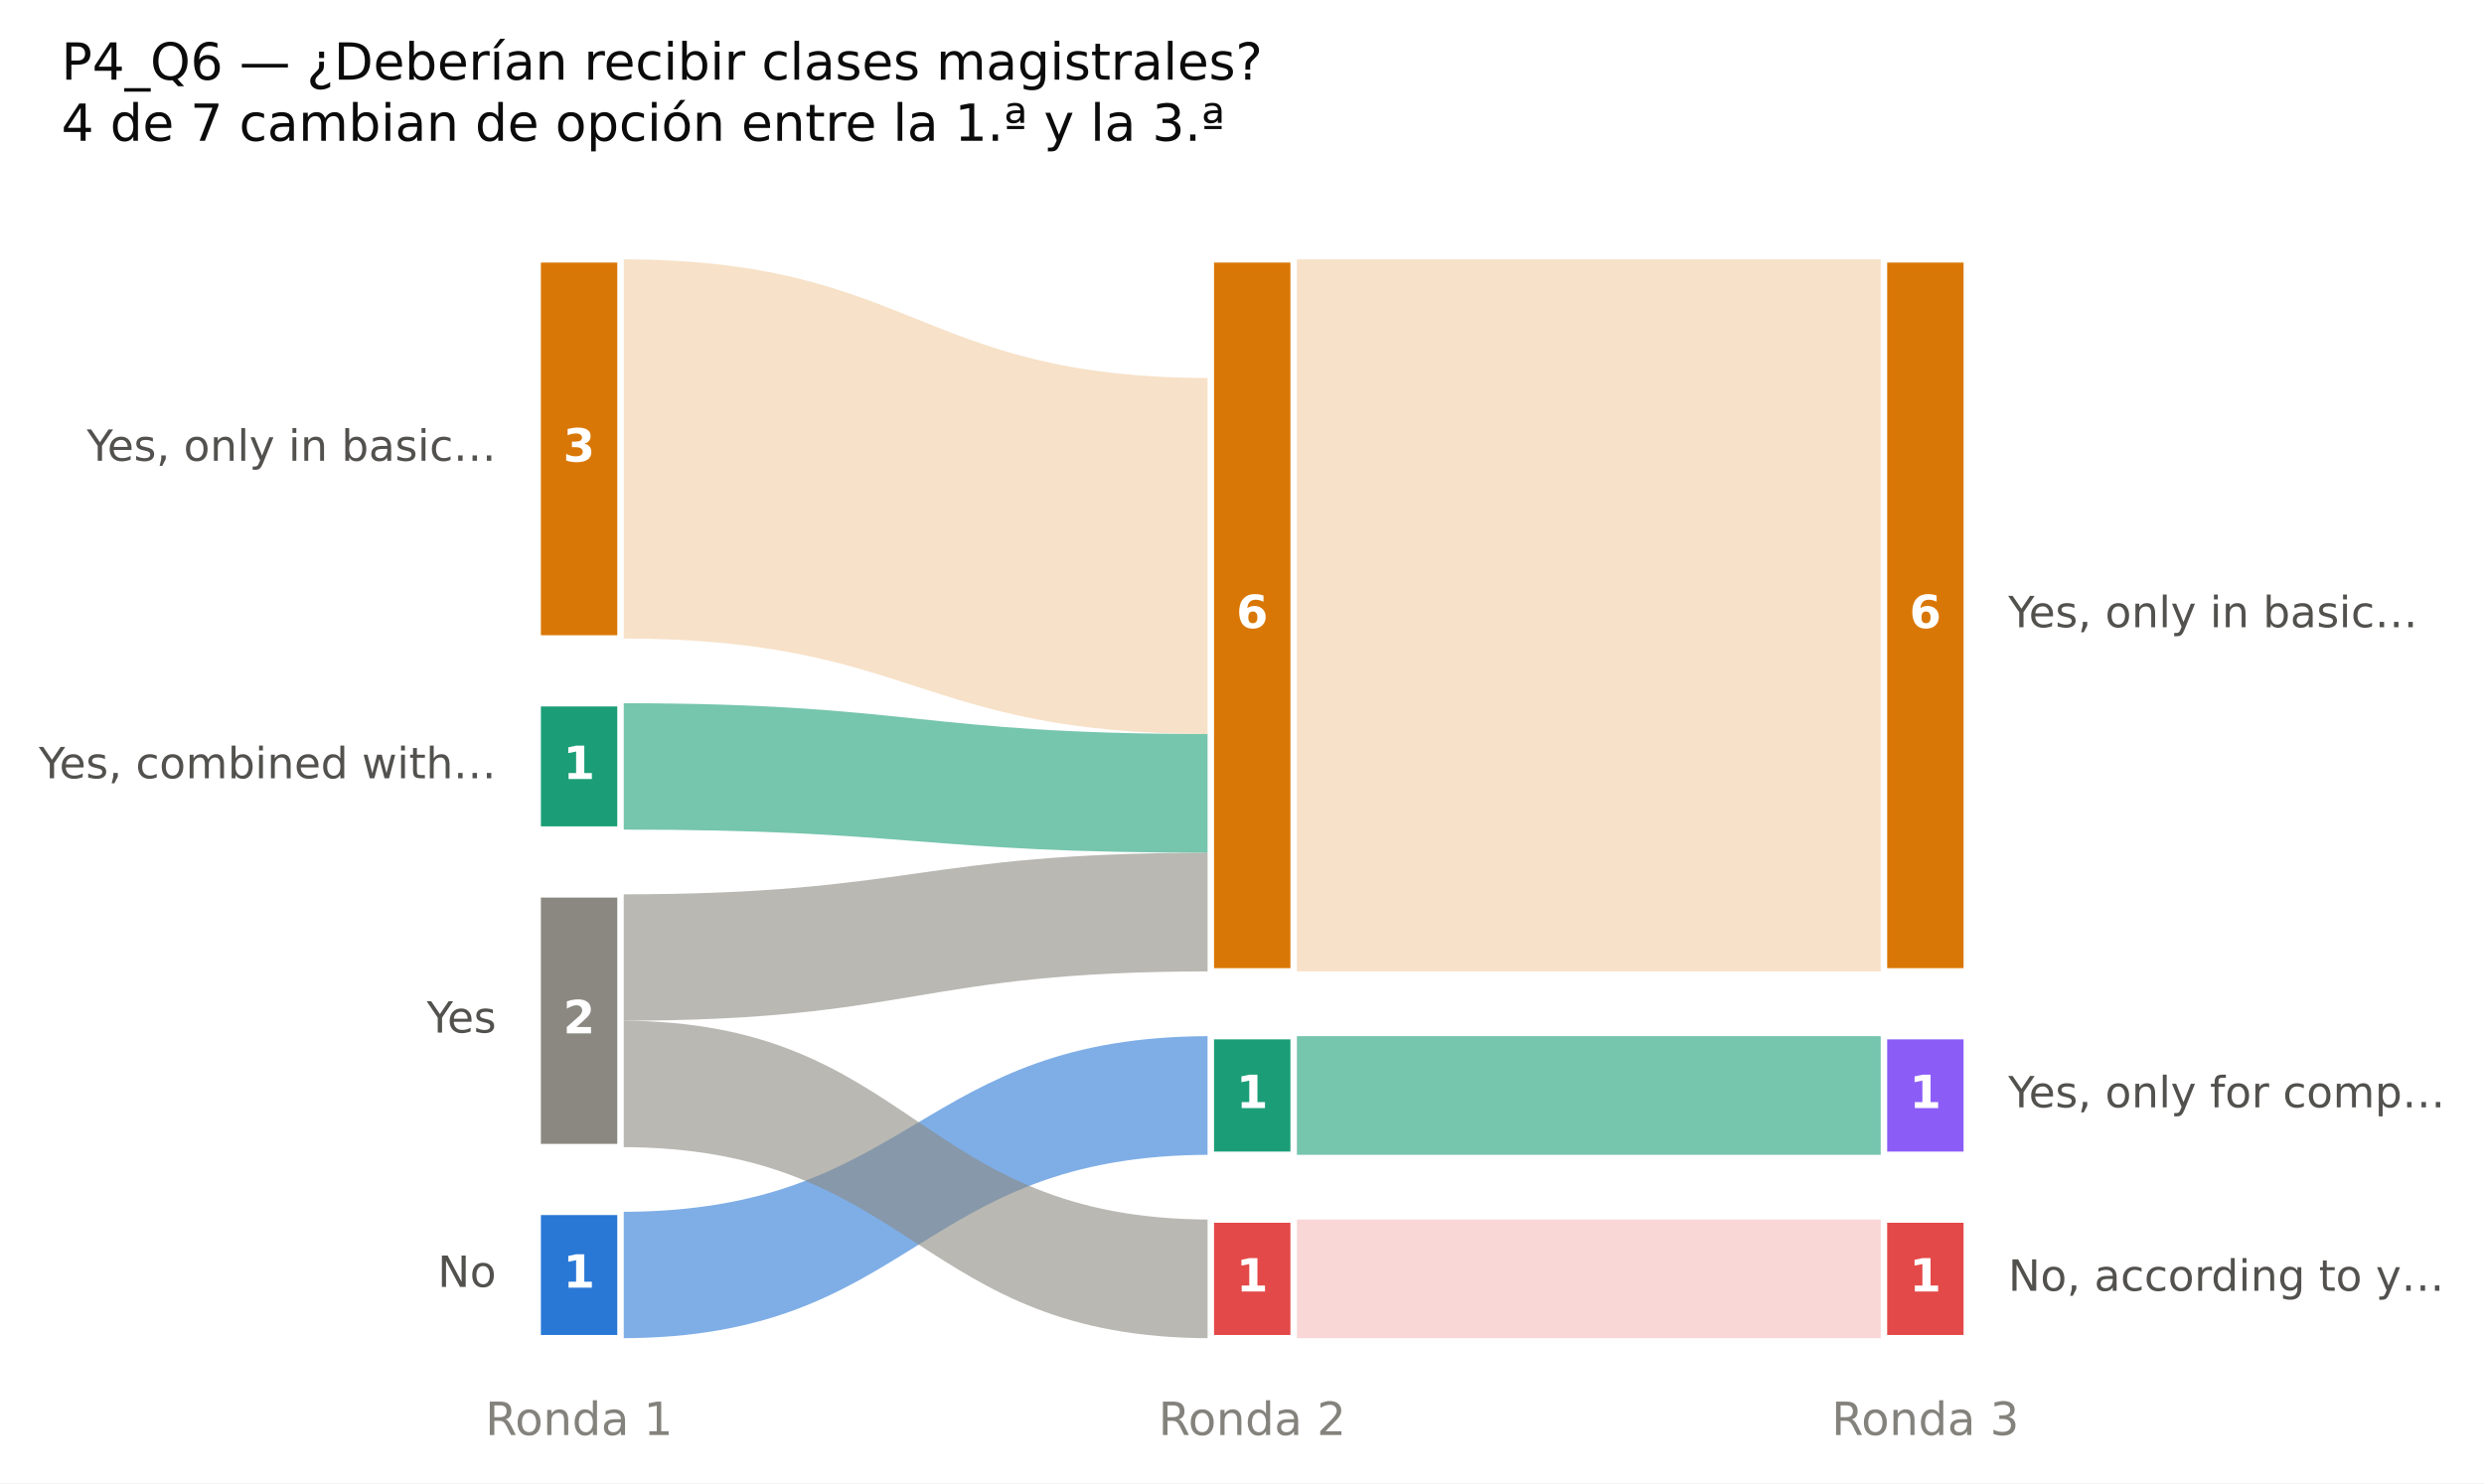
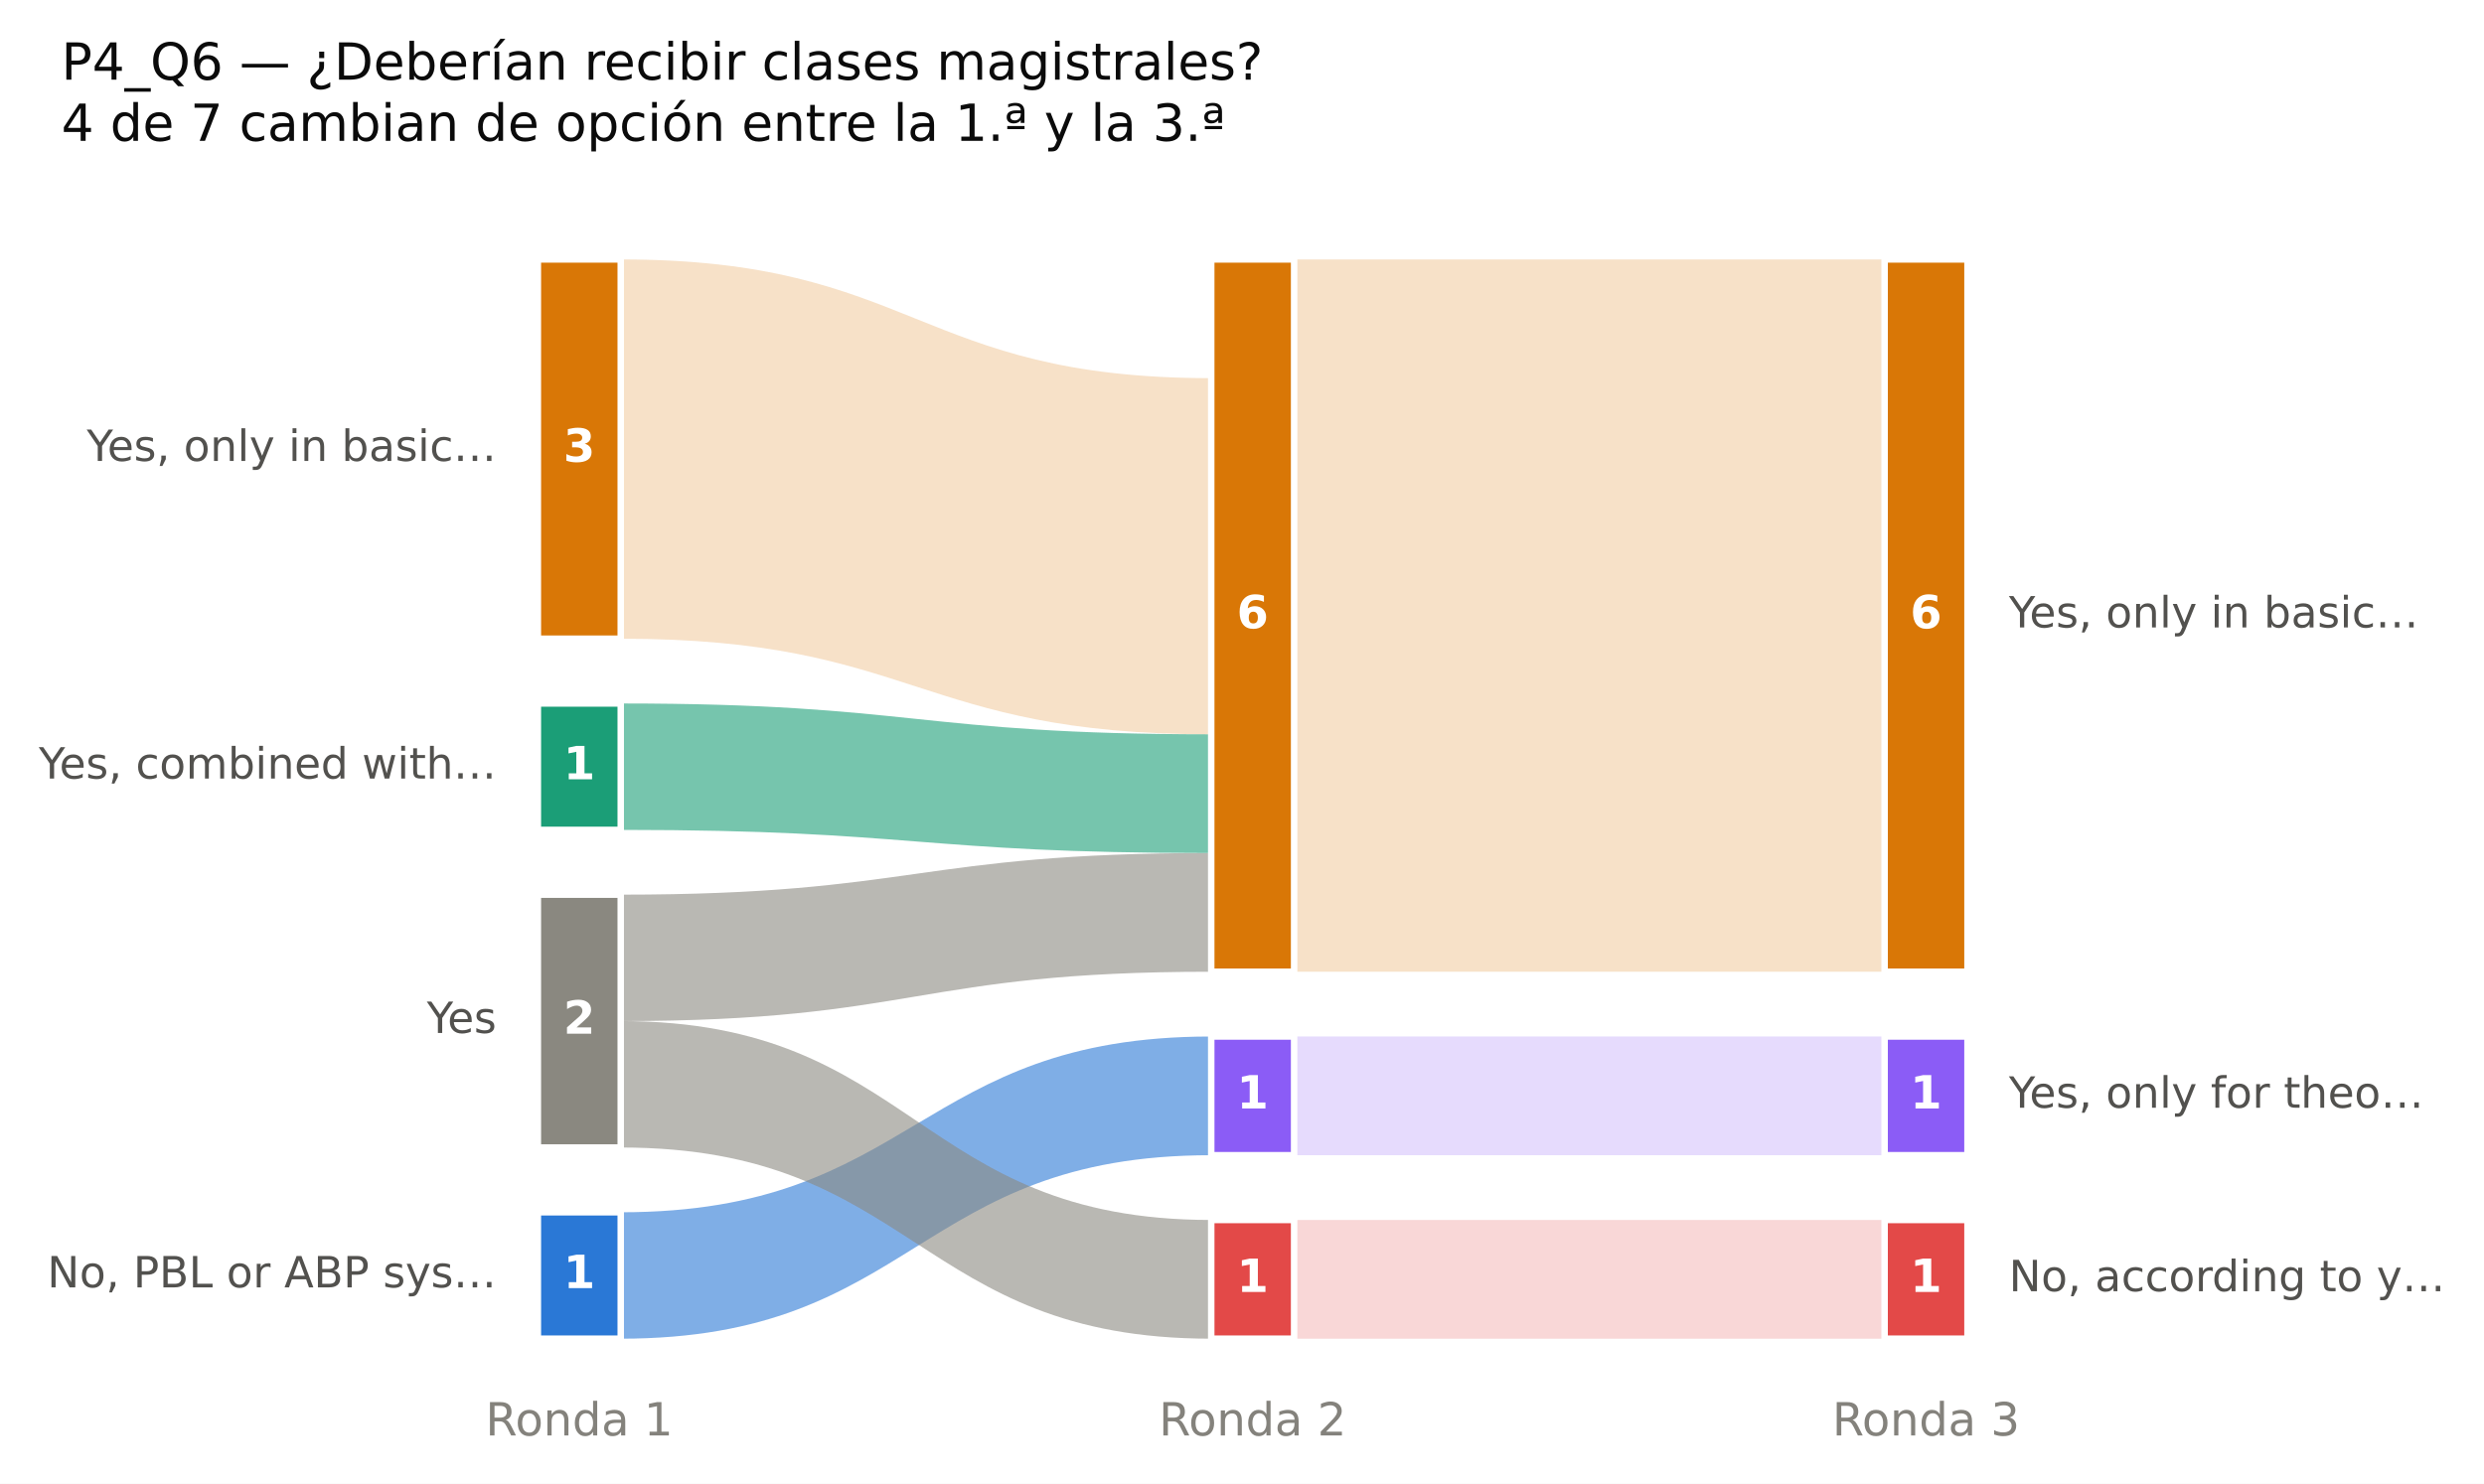
- <svg xmlns="http://www.w3.org/2000/svg" width="461.387pt" height="275.583pt" viewBox="0 0 461.387 275.583" version="1.1">
+ <svg xmlns="http://www.w3.org/2000/svg" width="461.223pt" height="275.583pt" viewBox="0 0 461.223 275.583" version="1.1">
  <defs>
    <style type="text/css">*{stroke-linejoin: round; stroke-linecap: butt}</style>
  </defs>
  <g id="figure_1">
    <g id="patch_1">
-       <path d="M 0 275.583  L 461.387 275.583  L 461.387 0  L 0 0  z " style="fill: #ffffff" />
+       <path d="M 0 275.583  L 461.223 275.583  L 461.223 0  L 0 0  z " style="fill: #ffffff" />
    </g>
    <g id="axes_1">
      <g id="patch_2">
        <path d="M 11.384 256.657  L 453.802 256.657  L 453.802 36.157  L 11.384 36.157  z " style="fill: #ffffff" />
      </g>
      <g id="patch_3">
-         <path d="M 115.256 248.638  C 170.078 248.638 170.078 214.561 224.899 214.561  L 224.899 192.511  C 170.078 192.511 170.078 225.157 115.256 225.157  z " clip-path="url(#pf0a5638802)" style="fill: #2a78d6; opacity: 0.6" />
+         <path d="M 115.256 248.638  C 170.078 248.638 170.078 214.561 224.899 214.561  L 224.899 192.511  C 170.078 192.511 170.078 225.157 115.256 225.157  z " clip-path="url(#p070fa16de4)" style="fill: #2a78d6; opacity: 0.6" />
      </g>
      <g id="patch_4">
-         <path d="M 115.256 213.129  C 170.078 213.129 170.078 248.638 224.899 248.638  L 224.899 226.588  C 170.078 226.588 170.078 189.648 115.256 189.648  z " clip-path="url(#pf0a5638802)" style="fill: #8a8880; opacity: 0.6" />
+         <path d="M 115.256 213.129  C 170.078 213.129 170.078 248.638 224.899 248.638  L 224.899 226.588  C 170.078 226.588 170.078 189.648 115.256 189.648  z " clip-path="url(#p070fa16de4)" style="fill: #8a8880; opacity: 0.6" />
      </g>
      <g id="patch_5">
-         <path d="M 115.256 189.648  C 170.078 189.648 170.078 180.484 224.899 180.484  L 224.899 158.434  C 170.078 158.434 170.078 166.166 115.256 166.166  z " clip-path="url(#pf0a5638802)" style="fill: #8a8880; opacity: 0.6" />
+         <path d="M 115.256 189.648  C 170.078 189.648 170.078 180.484 224.899 180.484  L 224.899 158.434  C 170.078 158.434 170.078 166.166 115.256 166.166  z " clip-path="url(#p070fa16de4)" style="fill: #8a8880; opacity: 0.6" />
      </g>
      <g id="patch_6">
-         <path d="M 115.256 154.138  C 170.078 154.138 170.078 158.434 224.899 158.434  L 224.899 136.384  C 170.078 136.384 170.078 130.657 115.256 130.657  z " clip-path="url(#pf0a5638802)" style="fill: #1b9e77; opacity: 0.6" />
+         <path d="M 115.256 154.138  C 170.078 154.138 170.078 158.434 224.899 158.434  L 224.899 136.384  C 170.078 136.384 170.078 130.657 115.256 130.657  z " clip-path="url(#p070fa16de4)" style="fill: #1b9e77; opacity: 0.6" />
      </g>
      <g id="patch_7">
-         <path d="M 115.256 118.629  C 170.078 118.629 170.078 136.384 224.899 136.384  L 224.899 70.234  C 170.078 70.234 170.078 48.184 115.256 48.184  z " clip-path="url(#pf0a5638802)" style="fill: #d97706; opacity: 0.22" />
+         <path d="M 115.256 118.629  C 170.078 118.629 170.078 136.384 224.899 136.384  L 224.899 70.234  C 170.078 70.234 170.078 48.184 115.256 48.184  z " clip-path="url(#p070fa16de4)" style="fill: #d97706; opacity: 0.22" />
      </g>
      <g id="patch_8">
-         <path d="M 240.288 248.638  C 295.109 248.638 295.109 248.638 349.93 248.638  L 349.93 226.588  C 295.109 226.588 295.109 226.588 240.288 226.588  z " clip-path="url(#pf0a5638802)" style="fill: #e34948; opacity: 0.22" />
+         <path d="M 240.288 248.638  C 295.109 248.638 295.109 248.638 349.93 248.638  L 349.93 226.588  C 295.109 226.588 295.109 226.588 240.288 226.588  z " clip-path="url(#p070fa16de4)" style="fill: #e34948; opacity: 0.22" />
      </g>
      <g id="patch_9">
-         <path d="M 240.288 214.561  C 295.109 214.561 295.109 214.561 349.93 214.561  L 349.93 192.511  C 295.109 192.511 295.109 192.511 240.288 192.511  z " clip-path="url(#pf0a5638802)" style="fill: #1b9e77; opacity: 0.6" />
+         <path d="M 240.288 214.561  C 295.109 214.561 295.109 214.561 349.93 214.561  L 349.93 192.511  C 295.109 192.511 295.109 192.511 240.288 192.511  z " clip-path="url(#p070fa16de4)" style="fill: #8b5cf6; opacity: 0.22" />
      </g>
      <g id="patch_10">
-         <path d="M 240.288 180.484  C 295.109 180.484 295.109 180.484 349.93 180.484  L 349.93 48.184  C 295.109 48.184 295.109 48.184 240.288 48.184  z " clip-path="url(#pf0a5638802)" style="fill: #d97706; opacity: 0.22" />
+         <path d="M 240.288 180.484  C 295.109 180.484 295.109 180.484 349.93 180.484  L 349.93 48.184  C 295.109 48.184 295.109 48.184 240.288 48.184  z " clip-path="url(#p070fa16de4)" style="fill: #d97706; opacity: 0.22" />
      </g>
      <g id="matplotlib.axis_1">
        <g id="xtick_1">
          <g id="line2d_1" />
          <g id="text_1">
            <text style="font-size: 8.5px; font-family: 'DejaVu Sans', 'Helvetica', 'Arial', sans-serif; text-anchor: middle; fill: #84827c" x="107.562" y="266.615" transform="rotate(-0 107.5622 266.6153)">Ronda 1</text>
          </g>
        </g>
        <g id="xtick_2">
          <g id="line2d_2" />
          <g id="text_2">
            <text style="font-size: 8.5px; font-family: 'DejaVu Sans', 'Helvetica', 'Arial', sans-serif; text-anchor: middle; fill: #84827c" x="232.593" y="266.615" transform="rotate(-0 232.5934 266.6153)">Ronda 2</text>
          </g>
        </g>
        <g id="xtick_3">
          <g id="line2d_3" />
          <g id="text_3">
            <text style="font-size: 8.5px; font-family: 'DejaVu Sans', 'Helvetica', 'Arial', sans-serif; text-anchor: middle; fill: #84827c" x="357.625" y="266.615" transform="rotate(-0 357.6246 266.6153)">Ronda 3</text>
          </g>
        </g>
      </g>
      <g id="matplotlib.axis_2" />
      <g id="patch_11">
-         <path d="M 99.868 248.638  L 115.256 248.638  L 115.256 225.157  L 99.868 225.157  z " clip-path="url(#pf0a5638802)" style="fill: #2a78d6; stroke: #ffffff; stroke-width: 1.2; stroke-linejoin: miter" />
+         <path d="M 99.868 248.638  L 115.256 248.638  L 115.256 225.157  L 99.868 225.157  z " clip-path="url(#p070fa16de4)" style="fill: #2a78d6; stroke: #ffffff; stroke-width: 1.2; stroke-linejoin: miter" />
      </g>
      <g id="patch_12">
-         <path d="M 99.868 213.129  L 115.256 213.129  L 115.256 166.166  L 99.868 166.166  z " clip-path="url(#pf0a5638802)" style="fill: #8a8880; stroke: #ffffff; stroke-width: 1.2; stroke-linejoin: miter" />
+         <path d="M 99.868 213.129  L 115.256 213.129  L 115.256 166.166  L 99.868 166.166  z " clip-path="url(#p070fa16de4)" style="fill: #8a8880; stroke: #ffffff; stroke-width: 1.2; stroke-linejoin: miter" />
      </g>
      <g id="patch_13">
-         <path d="M 99.868 154.138  L 115.256 154.138  L 115.256 130.657  L 99.868 130.657  z " clip-path="url(#pf0a5638802)" style="fill: #1b9e77; stroke: #ffffff; stroke-width: 1.2; stroke-linejoin: miter" />
+         <path d="M 99.868 154.138  L 115.256 154.138  L 115.256 130.657  L 99.868 130.657  z " clip-path="url(#p070fa16de4)" style="fill: #1b9e77; stroke: #ffffff; stroke-width: 1.2; stroke-linejoin: miter" />
      </g>
      <g id="patch_14">
-         <path d="M 99.868 118.629  L 115.256 118.629  L 115.256 48.184  L 99.868 48.184  z " clip-path="url(#pf0a5638802)" style="fill: #d97706; stroke: #ffffff; stroke-width: 1.2; stroke-linejoin: miter" />
+         <path d="M 99.868 118.629  L 115.256 118.629  L 115.256 48.184  L 99.868 48.184  z " clip-path="url(#p070fa16de4)" style="fill: #d97706; stroke: #ffffff; stroke-width: 1.2; stroke-linejoin: miter" />
      </g>
      <g id="patch_15">
-         <path d="M 224.899 248.638  L 240.288 248.638  L 240.288 226.588  L 224.899 226.588  z " clip-path="url(#pf0a5638802)" style="fill: #e34948; stroke: #ffffff; stroke-width: 1.2; stroke-linejoin: miter" />
+         <path d="M 224.899 248.638  L 240.288 248.638  L 240.288 226.588  L 224.899 226.588  z " clip-path="url(#p070fa16de4)" style="fill: #e34948; stroke: #ffffff; stroke-width: 1.2; stroke-linejoin: miter" />
      </g>
      <g id="patch_16">
-         <path d="M 224.899 214.561  L 240.288 214.561  L 240.288 192.511  L 224.899 192.511  z " clip-path="url(#pf0a5638802)" style="fill: #1b9e77; stroke: #ffffff; stroke-width: 1.2; stroke-linejoin: miter" />
+         <path d="M 224.899 214.561  L 240.288 214.561  L 240.288 192.511  L 224.899 192.511  z " clip-path="url(#p070fa16de4)" style="fill: #8b5cf6; stroke: #ffffff; stroke-width: 1.2; stroke-linejoin: miter" />
      </g>
      <g id="patch_17">
-         <path d="M 224.899 180.484  L 240.288 180.484  L 240.288 48.184  L 224.899 48.184  z " clip-path="url(#pf0a5638802)" style="fill: #d97706; stroke: #ffffff; stroke-width: 1.2; stroke-linejoin: miter" />
+         <path d="M 224.899 180.484  L 240.288 180.484  L 240.288 48.184  L 224.899 48.184  z " clip-path="url(#p070fa16de4)" style="fill: #d97706; stroke: #ffffff; stroke-width: 1.2; stroke-linejoin: miter" />
      </g>
      <g id="patch_18">
-         <path d="M 349.93 248.638  L 365.319 248.638  L 365.319 226.588  L 349.93 226.588  z " clip-path="url(#pf0a5638802)" style="fill: #e34948; stroke: #ffffff; stroke-width: 1.2; stroke-linejoin: miter" />
+         <path d="M 349.93 248.638  L 365.319 248.638  L 365.319 226.588  L 349.93 226.588  z " clip-path="url(#p070fa16de4)" style="fill: #e34948; stroke: #ffffff; stroke-width: 1.2; stroke-linejoin: miter" />
      </g>
      <g id="patch_19">
-         <path d="M 349.93 214.561  L 365.319 214.561  L 365.319 192.511  L 349.93 192.511  z " clip-path="url(#pf0a5638802)" style="fill: #8b5cf6; stroke: #ffffff; stroke-width: 1.2; stroke-linejoin: miter" />
+         <path d="M 349.93 214.561  L 365.319 214.561  L 365.319 192.511  L 349.93 192.511  z " clip-path="url(#p070fa16de4)" style="fill: #8b5cf6; stroke: #ffffff; stroke-width: 1.2; stroke-linejoin: miter" />
      </g>
      <g id="patch_20">
-         <path d="M 349.93 180.484  L 365.319 180.484  L 365.319 48.184  L 349.93 48.184  z " clip-path="url(#pf0a5638802)" style="fill: #d97706; stroke: #ffffff; stroke-width: 1.2; stroke-linejoin: miter" />
+         <path d="M 349.93 180.484  L 365.319 180.484  L 365.319 48.184  L 349.93 48.184  z " clip-path="url(#p070fa16de4)" style="fill: #d97706; stroke: #ffffff; stroke-width: 1.2; stroke-linejoin: miter" />
      </g>
      <g id="text_4">
        <text style="font-size: 9.5px; font-family: 'DejaVu Sans', 'Helvetica', 'Arial', sans-serif; fill: #0b0b0b" transform="translate(11.38436 14.79852)">P4_Q6 — ¿Deberían recibir clases magistrales?</text>
        <text style="font-size: 9.5px; font-family: 'DejaVu Sans', 'Helvetica', 'Arial', sans-serif; fill: #0b0b0b" transform="translate(11.38436 26.15666)">4 de 7 cambian de opción entre la 1.ª y la 3.ª</text>
      </g>
      <g id="text_5">
        <text style="font-weight: 700; font-size: 8.5px; font-family: 'DejaVu Sans', 'Helvetica', 'Arial', sans-serif; text-anchor: middle; fill: #ffffff" x="107.562" y="239.243" transform="rotate(-0 107.5622 239.243)">1</text>
      </g>
      <g id="text_6">
-         <text style="font-size: 8px; font-family: 'DejaVu Sans', 'Helvetica', 'Arial', sans-serif; text-anchor: end; fill: #52514e" x="92.174" y="239.105" transform="rotate(-0 92.17375 239.1051)">No</text>
+         <text style="font-size: 8px; font-family: 'DejaVu Sans', 'Helvetica', 'Arial', sans-serif; text-anchor: end; fill: #52514e" x="92.174" y="239.105" transform="rotate(-0 92.17375 239.1051)">No, PBL or ABP sys…</text>
      </g>
      <g id="text_7">
        <text style="font-weight: 700; font-size: 8.5px; font-family: 'DejaVu Sans', 'Helvetica', 'Arial', sans-serif; text-anchor: middle; fill: #ffffff" x="107.562" y="191.993" transform="rotate(-0 107.5622 191.993)">2</text>
      </g>
      <g id="text_8">
        <text style="font-size: 8px; font-family: 'DejaVu Sans', 'Helvetica', 'Arial', sans-serif; text-anchor: end; fill: #52514e" x="92.174" y="191.855" transform="rotate(-0 92.17375 191.8551)">Yes</text>
      </g>
      <g id="text_9">
        <text style="font-weight: 700; font-size: 8.5px; font-family: 'DejaVu Sans', 'Helvetica', 'Arial', sans-serif; text-anchor: middle; fill: #ffffff" x="107.562" y="144.743" transform="rotate(-0 107.5622 144.743)">1</text>
      </g>
      <g id="text_10">
        <text style="font-size: 8px; font-family: 'DejaVu Sans', 'Helvetica', 'Arial', sans-serif; text-anchor: end; fill: #52514e" x="92.174" y="144.605" transform="rotate(-0 92.17375 144.6051)">Yes, combined with…</text>
      </g>
      <g id="text_11">
        <text style="font-weight: 700; font-size: 8.5px; font-family: 'DejaVu Sans', 'Helvetica', 'Arial', sans-serif; text-anchor: middle; fill: #ffffff" x="107.562" y="85.752" transform="rotate(-0 107.5622 85.75213)">3</text>
      </g>
      <g id="text_12">
        <text style="font-size: 8px; font-family: 'DejaVu Sans', 'Helvetica', 'Arial', sans-serif; text-anchor: end; fill: #52514e" x="92.174" y="85.614" transform="rotate(-0 92.17375 85.61416)">Yes, only in basic…</text>
      </g>
      <g id="text_13">
        <text style="font-weight: 700; font-size: 8.5px; font-family: 'DejaVu Sans', 'Helvetica', 'Arial', sans-serif; text-anchor: middle; fill: #ffffff" x="232.593" y="239.959" transform="rotate(-0 232.5934 239.9589)">1</text>
      </g>
      <g id="text_14">
        <text style="font-weight: 700; font-size: 8.5px; font-family: 'DejaVu Sans', 'Helvetica', 'Arial', sans-serif; text-anchor: middle; fill: #ffffff" x="232.593" y="205.882" transform="rotate(-0 232.5934 205.8817)">1</text>
      </g>
      <g id="text_15">
        <text style="font-weight: 700; font-size: 8.5px; font-family: 'DejaVu Sans', 'Helvetica', 'Arial', sans-serif; text-anchor: middle; fill: #ffffff" x="232.593" y="116.679" transform="rotate(-0 232.5934 116.6794)">6</text>
      </g>
      <g id="text_16">
        <text style="font-weight: 700; font-size: 8.5px; font-family: 'DejaVu Sans', 'Helvetica', 'Arial', sans-serif; text-anchor: middle; fill: #ffffff" x="357.625" y="239.959" transform="rotate(-0 357.6246 239.9589)">1</text>
      </g>
      <g id="text_17">
        <text style="font-size: 8px; font-family: 'DejaVu Sans', 'Helvetica', 'Arial', sans-serif; text-anchor: start; fill: #52514e" x="373.013" y="239.821" transform="rotate(-0 373.0131 239.821)">No, according to y…</text>
      </g>
      <g id="text_18">
        <text style="font-weight: 700; font-size: 8.5px; font-family: 'DejaVu Sans', 'Helvetica', 'Arial', sans-serif; text-anchor: middle; fill: #ffffff" x="357.625" y="205.882" transform="rotate(-0 357.6246 205.8817)">1</text>
      </g>
      <g id="text_19">
-         <text style="font-size: 8px; font-family: 'DejaVu Sans', 'Helvetica', 'Arial', sans-serif; text-anchor: start; fill: #52514e" x="373.013" y="205.744" transform="rotate(-0 373.0131 205.7437)">Yes, only for comp…</text>
+         <text style="font-size: 8px; font-family: 'DejaVu Sans', 'Helvetica', 'Arial', sans-serif; text-anchor: start; fill: #52514e" x="373.013" y="205.744" transform="rotate(-0 373.0131 205.7437)">Yes, only for theo…</text>
      </g>
      <g id="text_20">
        <text style="font-weight: 700; font-size: 8.5px; font-family: 'DejaVu Sans', 'Helvetica', 'Arial', sans-serif; text-anchor: middle; fill: #ffffff" x="357.625" y="116.679" transform="rotate(-0 357.6246 116.6794)">6</text>
      </g>
      <g id="text_21">
        <text style="font-size: 8px; font-family: 'DejaVu Sans', 'Helvetica', 'Arial', sans-serif; text-anchor: start; fill: #52514e" x="373.013" y="116.541" transform="rotate(-0 373.0131 116.5414)">Yes, only in basic…</text>
      </g>
    </g>
  </g>
  <defs>
-     <clipPath id="pf0a5638802">
+     <clipPath id="p070fa16de4">
      <rect x="11.384" y="36.157" width="442.418" height="220.5" />
    </clipPath>
  </defs>
</svg>
